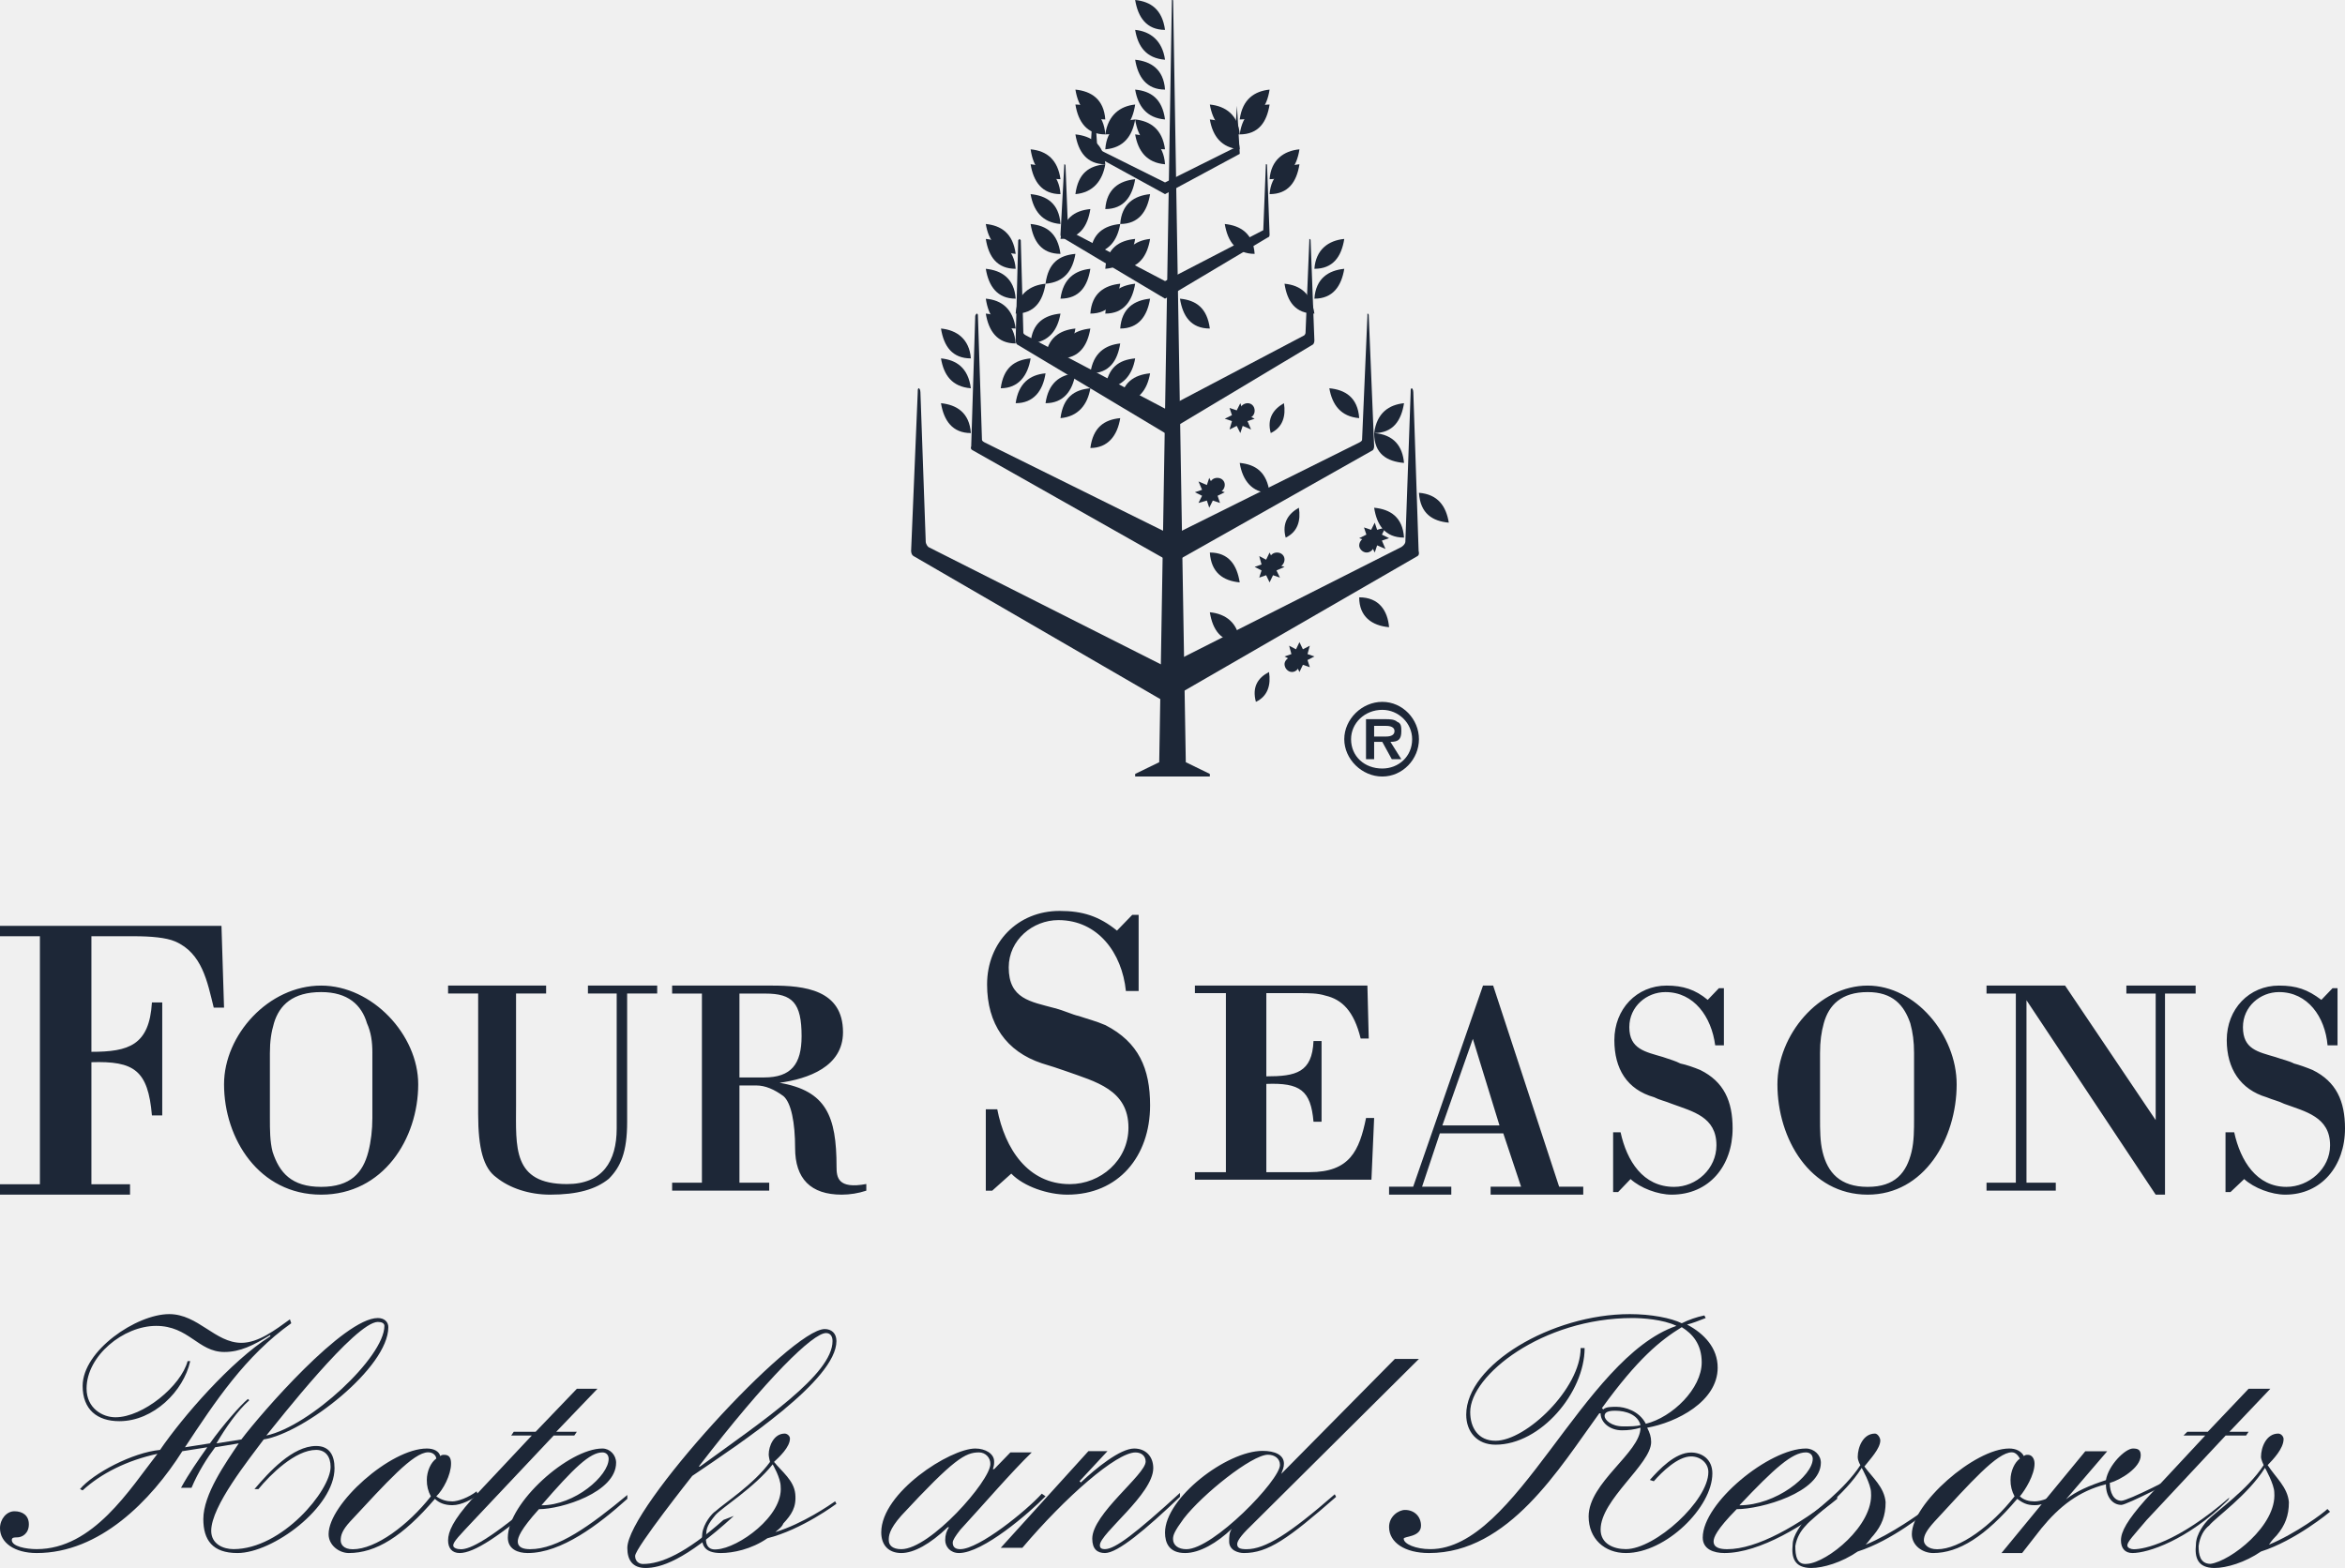
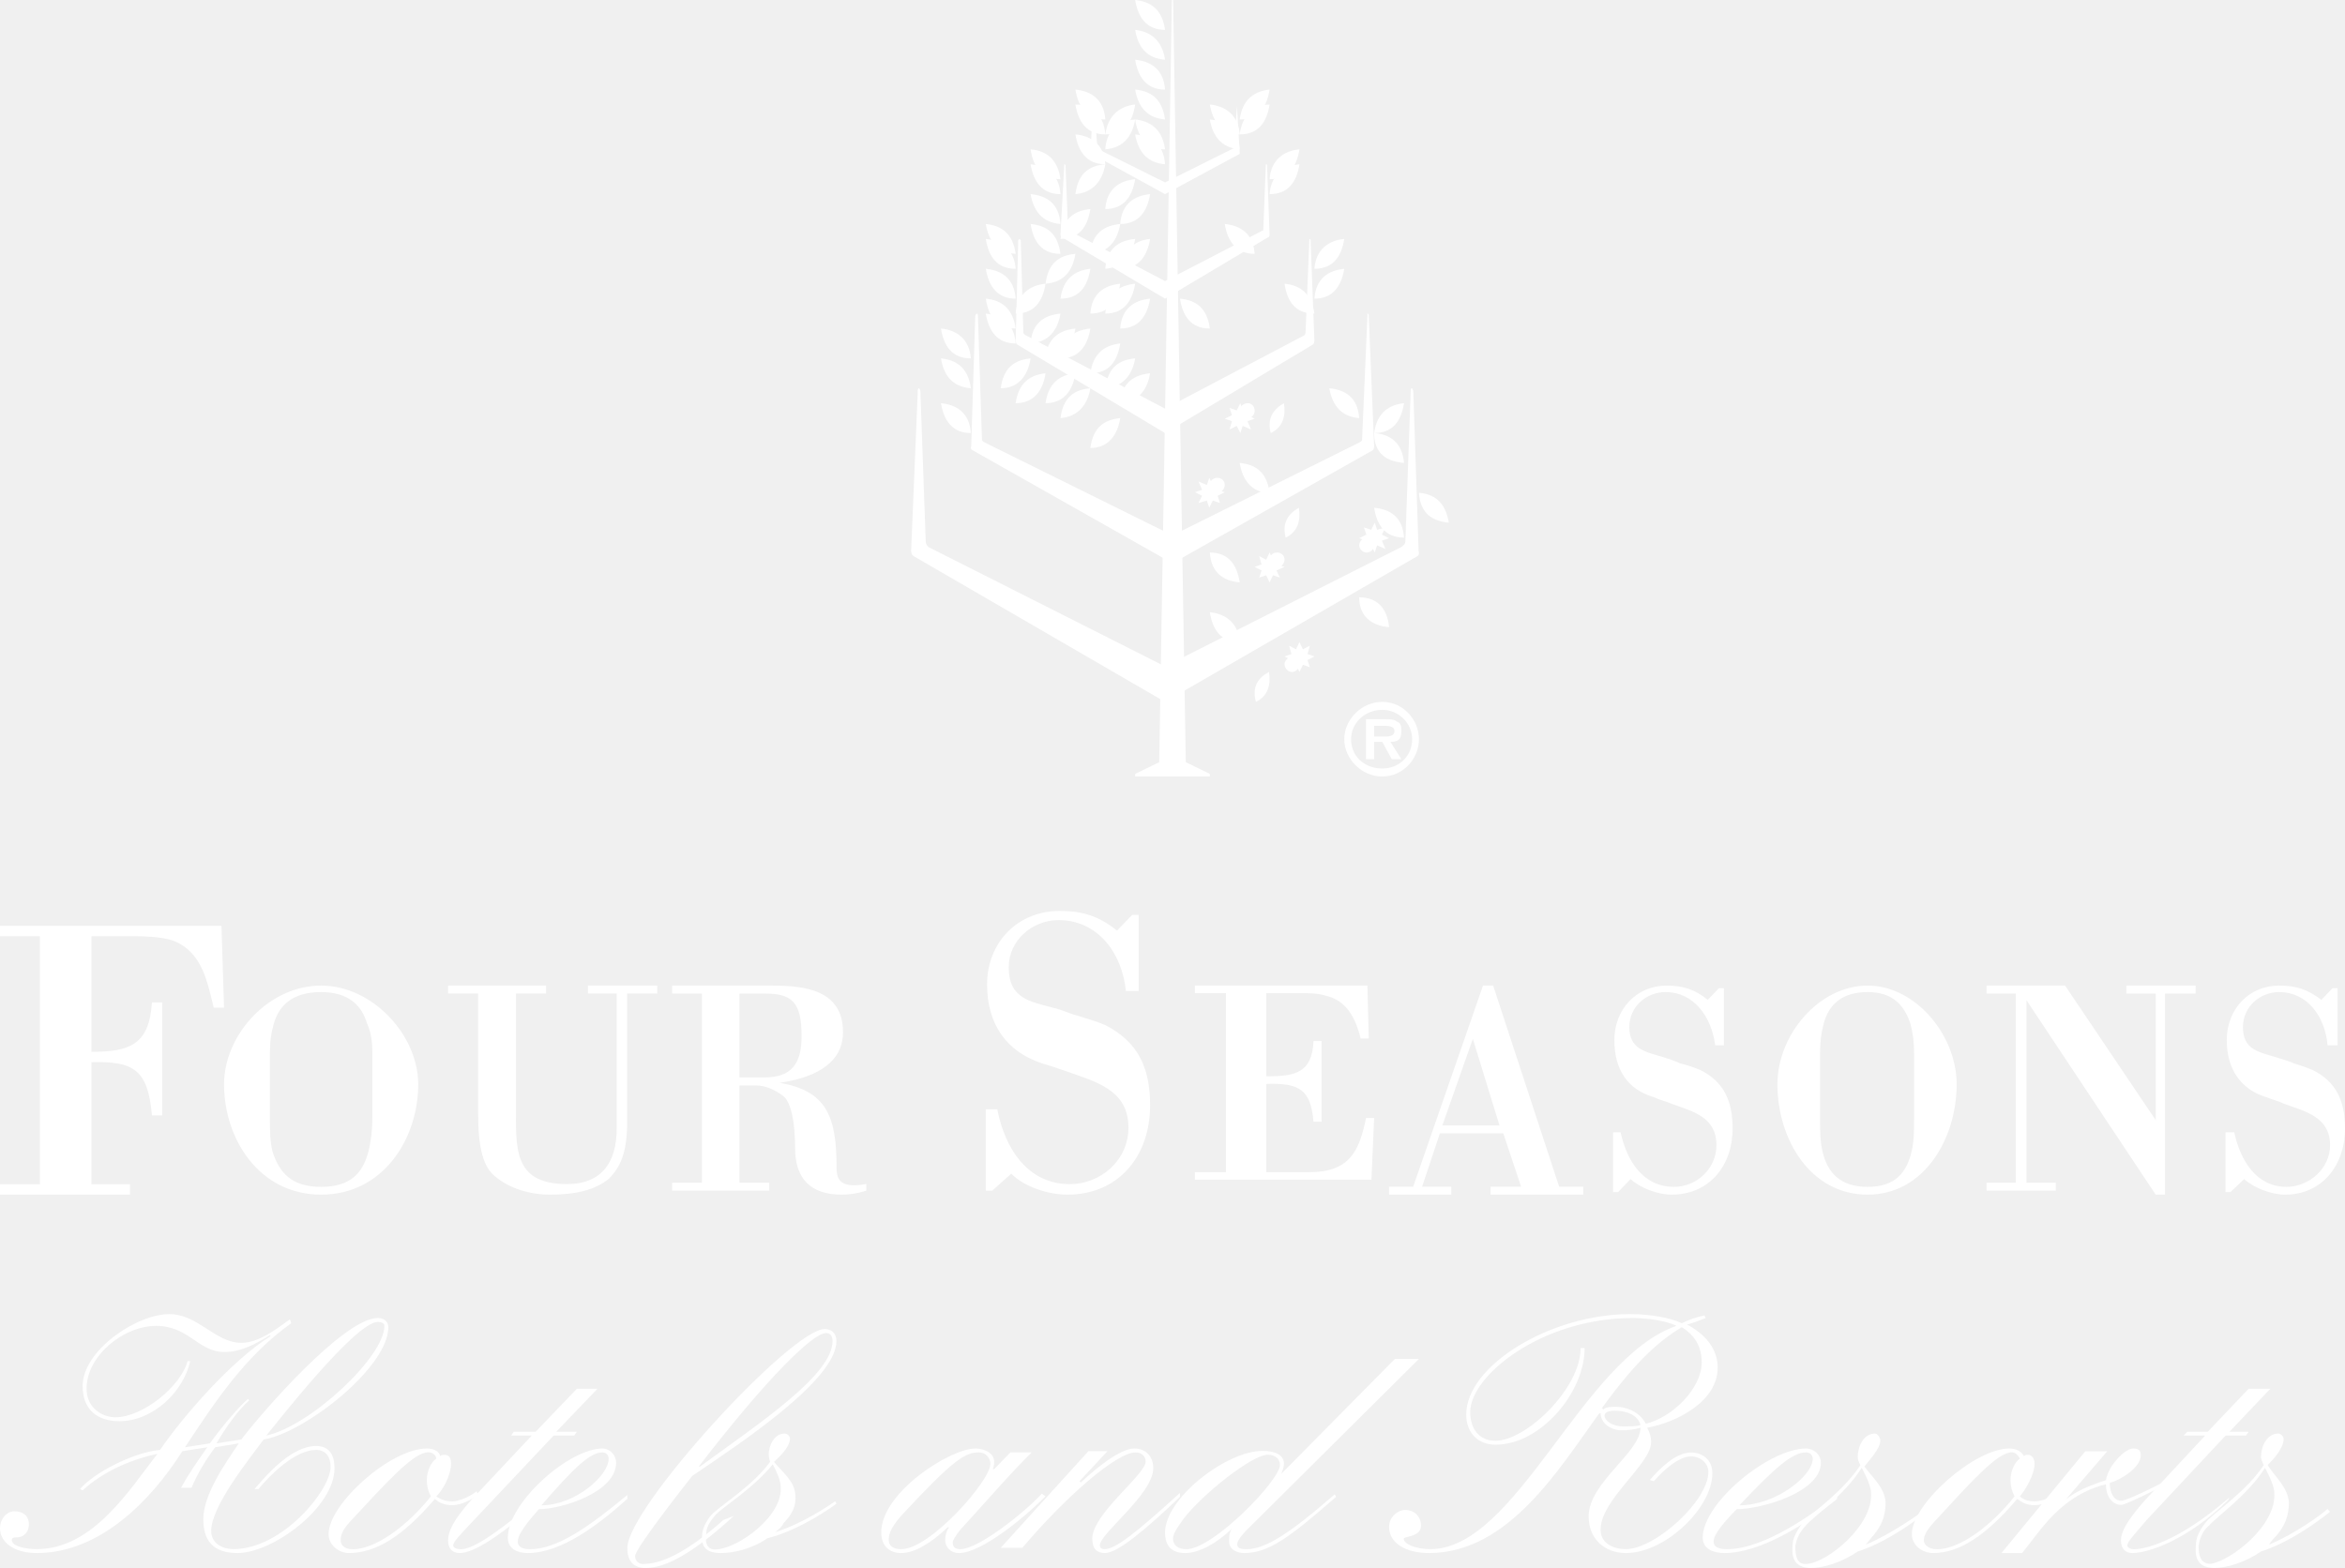
<svg xmlns="http://www.w3.org/2000/svg" width="157" height="105">
-   <g fill="#1D2737" fill-rule="evenodd">
+   <g fill="#ffffff" fill-rule="evenodd">
    <path d="M25.297 88.524c-1.493 0-6.676 6.645-7.467 7.607 2.9-.613 7.906-5.246 7.906-7.344 0-.175-.175-.263-.439-.263zM12.121 99.628c.528-.961 1.142-1.837 1.757-2.711l-1.67.263C10.101 100.502 6.676 104 2.46 104 .966 104 0 103.3 0 102.338c0-.61.438-1.136.966-1.136.527 0 .966.263.966.874 0 .612-.439.875-.79.875-.176 0-.352 0-.352.175 0 .436.966.612 1.669.612 3.778 0 6.236-4.022 8.082-6.383-2.021.436-3.778 1.312-5.008 2.448l-.176-.087c.88-1.05 3.514-2.449 5.36-2.623 1.491-2.186 4.742-5.946 7.377-7.607V89.4c-1.141.698-2.02 1.136-3.074 1.136-1.757 0-2.371-1.748-4.568-1.748-2.196 0-4.656 2.01-4.656 4.196 0 1.312 1.055 1.924 1.933 1.924 1.845 0 4.392-2.099 4.831-3.76h.176c-.44 2.01-2.46 4.022-4.743 4.022-1.494 0-2.46-.787-2.46-2.36C5.533 90.447 9.135 88 11.33 88c1.932 0 3.074 1.923 4.83 1.923 1.143 0 2.284-.874 3.25-1.574l.089.263c-3.075 2.185-5.095 5.245-7.115 8.305l1.669-.262c.878-1.223 2.02-2.535 2.547-2.972l.088.088c-.79.698-1.581 1.836-2.196 2.884l1.668-.262c1.318-1.748 6.852-8.131 9.136-8.131.44 0 .703.262.703.612 0 2.71-5.622 7.083-8.345 7.519-.966 1.311-3.513 4.459-3.513 6.12 0 .875.79 1.225 1.493 1.225 3.25 0 6.5-3.935 6.5-5.509 0-.7-.352-1.136-.966-1.136-1.406 0-3.075 1.66-3.865 2.623h-.264c.967-1.137 2.547-2.885 4.129-2.885.878 0 1.229.611 1.229 1.486 0 2.623-4.129 5.683-6.5 5.683-1.669 0-2.284-.874-2.284-2.273 0-1.662 1.494-3.76 2.372-5.072l-1.581.262c-.527.7-1.142 1.662-1.58 2.711h-.704zm17.086-1.953c0-.169-.18-.422-.54-.422-.991 0-2.793 2.025-5.226 4.639-.54.59-.63.927-.63 1.264 0 .254.18.59.81.59 1.532 0 3.695-1.602 5.225-3.542a2.21 2.21 0 0 1-.27-1.095c0-.59.27-1.181.631-1.434zM32 100.12c-.36.253-1.081.675-1.712.675-.54 0-.9-.168-1.171-.422-2.162 2.53-3.964 3.627-5.765 3.627-.631 0-1.352-.507-1.352-1.265C22 100.71 26.144 97 28.577 97c.45 0 .811.169.9.506.091-.084.18-.084.271-.084.36 0 .45.253.45.59 0 .76-.54 1.771-.99 2.192.36.254.72.338 1.08.338.361 0 1.081-.252 1.622-.675l.09.253z" />
    <path d="M38.621 93H40l-2.759 2.877h1.38l-.173.254h-1.38l-5.344 5.669c-.948 1.016-1.38 1.438-1.38 1.692 0 .17.26.254.518.254.604 0 1.897-.592 5.431-3.639l.173.17C33.448 102.9 31.724 104 30.776 104c-.518 0-.776-.338-.776-.846 0-.592.345-1.354 1.551-2.708l4.052-4.315h-1.379l.173-.254h1.465L38.621 93z" />
    <path d="M40.333 97.26c-.833 0-1.917 1.037-4.083 3.543 2.25 0 4.5-1.988 4.5-3.11 0-.26-.167-.433-.417-.433zM42 100.37c-1.917 1.729-4.417 3.63-6.667 3.63-.666 0-1.333-.259-1.333-1.037C34 100.63 38.083 97 40.333 97c.5 0 .916.433.916.95 0 1.989-3.666 3.112-5.166 3.112-1.25 1.383-1.416 1.901-1.416 2.16 0 .433.417.52.833.52 1.834 0 4-1.557 6.5-3.63v.259zm13.304-11.102c-.87 0-3.913 2.95-8.521 8.939h.086c4.174-3.04 8.87-6.167 8.87-8.402 0-.358-.174-.537-.435-.537zm-6.173 12.246c-3.305 3.039-4.957 3.486-5.913 3.486-.87 0-1.218-.537-1.218-1.34C42 100.977 52.956 89 55.217 89c.435 0 .783.268.783.805 0 2.592-6.348 6.792-9.652 9.028 0 0-3.826 4.827-3.826 5.363 0 .357.261.537.521.537 1.218 0 2.87-.716 5.392-2.95l.696-.269zm16.42-4.254c-.925 0-1.68.432-5.207 4.234-.84.951-.84 1.382-.84 1.642 0 .345.252.605.84.605 1.93 0 5.962-4.58 5.962-5.703a.76.76 0 0 0-.756-.778zm3.526 0c-1.344 1.296-3.275 3.543-4.787 5.185-.336.431-.504.69-.504.864 0 .346.252.432.504.432 1.26 0 4.45-2.593 5.458-3.716l.252.173c-1.092 1.124-4.198 3.802-5.794 3.802-.587 0-.923-.432-.923-.864 0-.345.083-.605.252-.864h-.084c-1.176 1.123-2.267 1.728-3.107 1.728-.84 0-1.344-.519-1.344-1.382C59 99.938 63.619 97 65.298 97c.672 0 1.26.347 1.26.865 0 .173 0 .26-.085.519h.085l1.09-1.124h1.429zm3.795-.085h1.277l-1.872 2.013.084.087C73.383 98.313 75 97 75.936 97c.766 0 1.276.525 1.276 1.313 0 1.749-3.574 4.374-3.574 5.162 0 .175.085.263.34.263.681 0 2.043-1.05 5.022-3.764v.263c-2.298 2.188-4.17 3.763-5.021 3.763-.511 0-.851-.262-.851-.963 0-1.661 3.574-4.288 3.574-5.163 0-.35-.255-.611-.68-.611-1.277 0-4.682 2.974-7.575 6.387H67l5.872-6.475z" />
    <path d="M84.89 97.415c-1.074 0-4.385 2.65-5.638 4.276-.626.855-.716 1.111-.716 1.368 0 .427.359.684.895.684 1.79 0 6.264-4.619 6.264-5.644 0-.428-.358-.684-.806-.684zM93.39 91H95l-11.274 11.204c-.715.684-.894 1.026-.894 1.197 0 .256.179.342.626.342 1.252 0 2.862-1.026 5.905-3.678l.09.172C86.23 103.06 84.888 104 83.278 104c-.358 0-.985-.17-.985-.77 0-.342 0-.599.18-.856-.985.94-2.148 1.626-3.132 1.626-1.074 0-1.342-.685-1.342-1.369 0-2.31 4.116-5.473 6.532-5.473.805 0 1.43.257 1.43.855 0 .257-.088.428-.178.684L93.39 91zm16.443 4.432c-.178-.7-.98-.963-1.692-.963-.444 0-.713.088-.713.35 0 .263.447.7 1.247.7.446 0 .891 0 1.158-.087zm2.762-6.558c-1.425.875-2.94 2.099-5.344 5.42l.089.088c.178-.174.535-.174.89-.174.535 0 1.514.261 1.96 1.136 1.78-.437 3.741-2.36 3.741-4.11 0-1.224-.624-1.922-1.336-2.36zm-6.503 1.4c0 2.972-2.938 6.47-5.967 6.47-1.246 0-1.96-.874-1.96-2.011 0-3.323 5.701-6.733 10.956-6.733 1.425 0 2.761.262 3.474.612a6.248 6.248 0 0 1 1.514-.524l.089.174c-.445.175-.891.35-1.247.437 1.158.613 2.049 1.575 2.049 2.886 0 2.273-2.76 3.672-4.72 4.022.178.35.266.612.266.961 0 1.487-3.384 3.847-3.384 5.859 0 .962.89 1.311 1.691 1.311 1.96 0 5.523-3.235 5.523-5.16 0-.61-.534-1.048-1.158-1.048-.89 0-1.959 1.049-2.494 1.662l-.266-.087c.623-.7 1.69-1.837 2.76-1.837.713 0 1.426.436 1.426 1.399 0 2.273-3.118 5.333-5.79 5.333-1.426 0-2.494-.961-2.494-2.448 0-2.273 3.473-4.284 3.473-5.945a4.22 4.22 0 0 1-1.246.174c-.802 0-1.425-.524-1.425-1.136h-.09c-2.67 3.672-6.056 9.355-11.4 9.355-1.603 0-2.672-.7-2.672-1.749 0-.699.623-1.137 1.069-1.137.623 0 1.068.438 1.068 1.05 0 .787-1.157.7-1.157.875 0 .35.8.7 1.78.7 5.79 0 10.154-12.766 16.48-14.952-.892-.438-2.317-.525-2.94-.525-6.057 0-10.868 3.847-10.868 6.295 0 1.05.535 1.924 1.693 1.924 2.05 0 5.7-3.497 5.7-6.207h.267zm14.817 6.986c-.91 0-2.09 1.037-4.454 3.543 2.455 0 4.91-1.988 4.91-3.11 0-.26-.182-.433-.456-.433zm2.091 3.11c-2.091 1.729-5.181 3.63-7.545 3.63-.728 0-1.455-.259-1.455-1.037 0-2.333 4.454-5.963 6.909-5.963.546 0 1 .433 1 .95 0 1.989-4 3.112-5.636 3.112-1.364 1.383-1.546 1.901-1.546 2.16 0 .433.456.52.91.52 2 0 4.727-1.557 7.363-3.63v.259zm12.232-2.695c-.09-.169-.268-.422-.535-.422-.982 0-2.768 2.025-5.18 4.639-.534.59-.713.927-.713 1.264 0 .254.268.59.892.59 1.519 0 3.66-1.602 5.18-3.542a2.227 2.227 0 0 1-.27-1.095c0-.59.27-1.181.626-1.434zM138 100.12c-.446.253-1.07.675-1.785.675-.535 0-.804-.168-1.161-.422-2.143 2.53-3.929 3.627-5.625 3.627-.714 0-1.429-.507-1.429-1.265 0-2.025 4.197-5.735 6.519-5.735.445 0 .803.169.981.506.09-.084.18-.084.268-.084.269 0 .447.253.447.59 0 .76-.626 1.771-.983 2.192.268.254.626.338.983.338.446 0 1.16-.252 1.607-.675l.178.253z" />
    <path d="M139.612 97.184h1.468l-2.764 3.223c.691-.552 1.555-.92 2.677-1.29.172-1.012 1.295-2.117 1.813-2.117.345 0 .518.092.518.46 0 .83-1.38 1.658-2.072 1.843 0 .644.259 1.197.777 1.197.432 0 3.712-1.659 3.885-1.843l.086.184c-.173.185-3.626 1.935-3.971 1.935-.604 0-1.036-.553-1.036-1.382-1.813.46-3.108 1.475-4.316 2.948L135.382 104H134l5.612-6.816z" />
    <path d="M150.546 93H152l-2.736 2.877h1.282l-.17.254h-1.368l-5.299 5.669c-.854 1.016-1.282 1.438-1.282 1.692 0 .17.257.254.428.254.684 0 2.905-.423 6.41-3.469l-.086.17c-2.735 2.707-5.385 3.553-6.41 3.553-.512 0-.769-.338-.769-.846 0-.592.427-1.354 1.624-2.708l4.017-4.315h-1.453l.256-.254h1.368L150.546 93zM2.672 62.695H0V62h14.828L15 67.478h-.69c-.43-1.74-.775-3.652-2.586-4.435-.603-.26-1.637-.348-2.758-.348H6.12v7.74c2.5 0 3.879-.435 4.052-3.305h.69v7.566h-.69c-.259-3.044-1.207-3.653-4.052-3.565v8.173h2.586V80H0v-.696h2.672V62.695zm22.259 7.827c0-.783-.091-1.392-.362-2-.36-1.218-1.264-2.087-3.07-2.087-1.895 0-2.798.87-3.159 2.087-.18.608-.27 1.217-.27 2v4.348c0 .782 0 1.565.18 2.26.451 1.392 1.264 2.349 3.25 2.349 1.987 0 2.799-.957 3.16-2.348.18-.696.27-1.48.27-2.26v-4.349zM15 72.609C15 69.305 17.979 66 21.5 66c3.43 0 6.5 3.305 6.5 6.609C28 76.26 25.653 80 21.5 80c-4.153 0-6.5-3.739-6.5-7.391zM44 66v.531h-2.012v8.596c0 2.038-.437 3.013-1.226 3.81-.875.709-2.1 1.063-3.937 1.063-1.4 0-2.712-.442-3.587-1.151-.875-.62-1.225-1.95-1.225-4.253V66.53H30V66h6.563v.531H34.55v7.444c0 2.835-.263 5.317 3.412 5.317 2.363 0 3.326-1.507 3.326-3.722v-9.039h-1.925V66H44zm5.507 6.152h1.646c1.82 0 2.514-.89 2.514-2.764 0-2.23-.606-2.853-2.427-2.853h-1.733v5.617zm0 7.047H51.5v.534H45V79.2h1.994V66.535H45V66h6.674c2.166 0 4.766.267 4.766 3.121 0 2.319-2.34 3.121-4.247 3.389 3.12.534 3.814 2.228 3.814 5.617 0 .714.086 1.517 1.993 1.16v.446a5.308 5.308 0 0 1-1.646.267c-2.08 0-3.121-1.07-3.121-3.121 0-1.695-.26-3.031-.78-3.477-.606-.446-1.213-.714-1.82-.714h-1.126v6.51zm16.92.537H66v-5.454h.768c.512 2.64 2.046 5.014 4.86 5.014 2.047 0 3.923-1.584 3.923-3.783 0-2.55-2.217-3.078-4.179-3.782-.512-.176-1.023-.352-1.62-.527-2.387-.792-3.666-2.64-3.666-5.279 0-2.815 2.047-4.925 4.86-4.925 1.534 0 2.643.352 3.837 1.319l1.023-1.056h.427v5.102h-.853c-.256-2.55-1.876-4.75-4.52-4.75-1.705 0-3.325 1.32-3.325 3.167 0 2.111 1.45 2.287 3.07 2.727.682.176 1.194.44 1.62.528.512.176 1.194.352 1.791.615C76.233 69.796 77 71.555 77 74.019 77 77.449 74.868 80 71.458 80c-1.28 0-2.9-.528-3.752-1.408l-1.279 1.144zm18.355-13.23v5.572c1.984 0 3.067-.254 3.158-2.364h.54v5.402h-.54c-.18-2.109-.903-2.616-3.158-2.532v5.91h2.887c2.707 0 3.338-1.436 3.79-3.63H92L91.819 79H80v-.506h2.075V66.506H80V66h11.549l.09 3.545h-.541c-.452-1.857-1.263-2.616-2.346-2.87-.542-.169-1.083-.169-1.805-.169h-2.165zm11.787 8.857h3.823l-1.784-5.796-2.04 5.796zM93 80v-.535h1.614L99.288 66h.68l4.417 13.465H106V80h-6.202v-.535h2.039l-1.19-3.568H96.4l-1.19 3.568h1.955V80H93zm15.334-.174H108v-4h.5c.417 1.913 1.5 3.653 3.583 3.653 1.5 0 2.834-1.217 2.834-2.784 0-1.913-1.584-2.26-3-2.782-.416-.173-.834-.26-1.167-.435-1.833-.522-2.667-1.913-2.667-3.826 0-2.086 1.5-3.652 3.5-3.652 1.084 0 1.917.261 2.75.957l.75-.783h.334V70h-.583c-.25-1.912-1.418-3.565-3.333-3.565-1.251 0-2.417.957-2.417 2.348 0 1.478 1.082 1.652 2.25 2 .5.174.833.26 1.166.434.417.087.916.262 1.334.436 1.583.781 2.166 2.087 2.166 3.912 0 2.522-1.583 4.435-4.083 4.435-.917 0-2.084-.435-2.75-1.043l-.833.87zm19.814-9.304c0-.783-.085-1.392-.252-2-.42-1.218-1.176-2.087-2.853-2.087-1.763 0-2.603.87-2.938 2.087-.168.608-.252 1.217-.252 2v4.348c0 .782 0 1.565.169 2.26.335 1.392 1.174 2.349 3.02 2.349s2.602-.957 2.938-2.348c.168-.696.168-1.48.168-2.26v-4.349zM119 72.609c0-3.304 2.77-6.609 6.043-6.609 3.189 0 5.957 3.305 5.957 6.609 0 3.652-2.182 7.391-5.957 7.391-3.861 0-6.043-3.739-6.043-7.391zM144.949 80h-.624l-8.65-13.019v12.217h1.962v.534H133v-.534h1.962V66.535H133V66h5.26l6.065 9.007v-8.472h-1.962V66H147v.535h-2.051zM149.333 79.826H149v-4h.583c.417 1.913 1.5 3.653 3.5 3.653 1.5 0 2.918-1.217 2.918-2.784 0-1.913-1.667-2.26-3.084-2.782-.334-.173-.75-.26-1.166-.435-1.751-.522-2.668-1.913-2.668-3.826 0-2.086 1.5-3.652 3.5-3.652 1.167 0 1.917.261 2.834.957l.75-.783h.333V70h-.667c-.166-1.912-1.333-3.565-3.25-3.565-1.25 0-2.416.957-2.416 2.348 0 1.478 1 1.652 2.166 2 .501.174.917.26 1.25.434.333.087.834.262 1.25.436 1.585.781 2.167 2.087 2.167 3.912 0 2.522-1.583 4.435-4 4.435-.916 0-2.083-.435-2.75-1.043l-.917.87zM91.5 37c.286 0 .5-.266.5-.467 0-.266-.214-.533-.5-.533-.286 0-.5.267-.5.533 0 .2.214.467.5.467" />
    <path d="M91.32 35.32l.48.16.24-.48.16.48.559-.16-.239.481.48.239-.48.161.239.56-.559-.241-.16.48-.24-.48-.48.241.16-.56-.48-.161.48-.239zM76 9c1.047.1 1.905.6 2 2-1.238-.1-1.81-.9-2-2" />
    <path d="M76 8c1 .106 1.818.632 2 2-1.272 0-1.818-.842-2-2m0-2c1.047.1 1.81.6 2 2-1.238-.1-1.81-.9-2-2m0-2c1.047.106 1.905.632 2 2-1.238 0-1.81-.841-2-2m0-2c1 .1 1.818.7 2 2-1.272-.1-1.818-.9-2-2m0-2c1.048.106 1.81.632 2 2-1.238 0-1.809-.841-2-2" />
    <path d="M76 52h5v-.174l-1.61-.785L78.543.087c0-.087 0-.087-.086-.087v.087l-.846 50.954-1.611.785V52zm14-36c-.19 1.2-.761 2-2 2 .097-1.3.952-1.9 2-2m0 2c-.19 1.159-.761 2-2 2 .096-1.368.952-1.894 2-2m-6-1c-1.238 0-1.81-.842-2-2 1.048.105 1.904.631 2 2" />
    <path d="M81 22c-1.272 0-1.817-.842-2-2 1.09.105 1.818.631 2 2m13 5c-1 .106-1.818.632-2 2 1.273 0 1.818-.841 2-2m-2 7c1.09.106 1.91.632 2 2-1.272 0-1.818-.841-2-2m2-3c-1.142-.1-2-.6-2-2 1.333.1 1.904.9 2 2m-31.843 5.632c-.178-.176-.178-.351-.178-.351l-.356-10.017c0-.176-.09-.264-.09-.264-.089 0-.089.088-.089.264L61 36.896s0 .263.178.35L78 47v-2.372l-15.843-7.996z" />
    <path d="M93.822 36.632c.268-.176.268-.351.268-.351l.355-10.017c0-.176 0-.264.088-.264 0 0 .09.088.09.264l.355 10.632s.088.263-.088.35L78 47v-2.372l15.822-7.996zM65.924 29.63c-.18-.087-.18-.173-.18-.173l-.27-8.285c0-.085 0-.172-.09-.172 0 0-.091.087-.091.172l-.27 8.717s-.09.172.09.259L79 38v-1.898L65.924 29.63z" />
    <path d="M91.012 29.63c.18-.087.18-.173.18-.173l.358-8.285V21c.09 0 .09.087.09.172L92 29.89s0 .172-.09.259L78 38v-1.898l13.012-6.472zm-22.328-7.173c-.17-.086-.17-.172-.17-.172l-.172-6.199-.085-.086-.086.086L68 22.801s0 .173.086.259L78 29v-1.635l-9.316-4.908zm18.638 0c.085-.086.085-.172.085-.172l.254-6.199V16c.085 0 .085.086.085.086L88 22.801s0 .173-.084.259L78 29v-1.635l9.322-4.908zM71.59 15.458c-.084 0-.084-.084-.084-.084l-.169-4.29c0-.084-.085-.084-.085-.084v.084L71 15.711s0 .168.085.168L78 20v-1.177l-6.41-3.365zm1.873-5.502V9.87l-.185-2.782c0-.087 0-.087-.093-.087v.087L73 10.217s0 .088.093.088L78 13v-.783l-4.537-2.26zm9.073 0c.093 0 .093-.087.093-.087l.186-2.782V7v.087l.185 3.13v.088L78 13v-.783l4.536-2.26zm1.958 5.502c.085 0 .085-.084.085-.084l.169-4.29V11c.083 0 .083 0 .083.084L85 15.711s0 .168-.084.168L78 20v-1.177l6.494-3.365zM83 9c1.273 0 1.818-.842 2-2-1 0-1.818.631-2 2" />
    <path d="M83 8c1.273 0 1.818-.842 2-2-1 .105-1.818.631-2 2m0 1c-1.239 0-1.81-.9-2-2 1.048.1 1.905.7 2 2" />
    <path d="M83 10c-1.238-.1-1.81-.9-2-2 1.048.1 1.904.6 2 2m4 1c-.19 1.2-.762 2-2 2 .096-1.3.952-1.9 2-2" />
    <path d="M87 10c-1.047.1-1.904.7-2 2 1.239 0 1.81-.8 2-2m-21 5c1 .1 1.818.6 2 2-1.272-.1-1.818-.9-2-2" />
    <path d="M66 16c.19 1.2.762 2 2 2-.095-1.3-.952-1.9-2-2m0 2c.19 1.159.762 2 2 2-.095-1.368-.952-1.894-2-2m0 2c.183 1.2.728 2 2 2-.182-1.3-.908-1.9-2-2" />
    <path d="M68 23c-1.238 0-1.809-.842-2-2 1.048.105 1.904.632 2 2m3-6c-1.273 0-1.818-.842-2-2 1.09.105 1.817.631 2 2m-1 2c-1.048.1-1.905.7-2 2 1.238 0 1.81-.8 2-2m-1 4c1.239-.1 1.81-.9 2-2-1.047.1-1.904.6-2 2" />
    <path d="M72 22c-.191 1.159-.762 2-2 2 .096-1.368.952-1.894 2-2" />
    <path d="M73 22c-.19 1.159-.762 2-2 2 .095-1.368.952-1.894 2-2m2 1c-.182 1.159-.728 2-2 2 .182-1.368 1-1.894 2-2" />
    <path d="M76 24c-.182 1.1-.818 1.9-2 2 .182-1.4.91-1.9 2-2" />
    <path d="M75 27c1.239-.1 1.81-.9 2-2-1.047.1-1.904.6-2 2m-4-11c1.272 0 1.818-.841 2-2-1.09.106-1.817.631-2 2m4-1c-.191 1.1-.762 1.9-2 2 .095-1.4.952-1.9 2-2" />
    <path d="M76 16c-.191 1.1-.762 1.9-2 2 .096-1.4.952-1.9 2-2" />
    <path d="M77 16c-.182 1.1-.728 2-2 2 .182-1.3 1-1.9 2-2m-8 8c-.183 1.158-.819 2-2 2 .182-1.368.91-1.894 2-2" />
    <path d="M68 27c.182-1.3.91-1.9 2-2-.182 1.2-.819 2-2 2m2 0c.182-1.3.91-1.9 2-2-.182 1.2-.818 2-2 2" />
    <path d="M71 28c.182-1.4.91-1.9 2-2-.182 1.1-.818 1.9-2 2m2 2c.182-1.369.91-1.895 2-2-.182 1.158-.818 2-2 2m-1-13c-.182 1.1-.728 1.9-2 2 .182-1.4.91-1.9 2-2" />
    <path d="M71 20c.182-1.369 1-1.895 2-2-.182 1.158-.728 2-2 2m2 1c.096-1.369.953-1.895 2-2-.19 1.158-.761 2-2 2" />
    <path d="M74 21c.096-1.369.953-1.894 2-2-.19 1.159-.761 2-2 2" />
    <path d="M75 22c1.239 0 1.81-.842 2-2-1.047.105-1.904.631-2 2m-1-11c-.183 1.1-.819 1.9-2 2 .182-1.4.908-1.9 2-2m0 3c.096-1.369.953-1.895 2-2-.19 1.158-.761 2-2 2" />
    <path d="M75 15c.096-1.369.953-1.895 2-2-.19 1.158-.762 2-2 2m-1-4c-1.239 0-1.81-.842-2-2 1.047.105 1.904.631 2 2m0-2c-1.239 0-1.81-.842-2-2 1.047 0 1.904.631 2 2" />
    <path d="M74 8c-1.239 0-1.81-.842-2-2 1.047.105 1.904.631 2 2m0 1c1.273 0 1.818-.8 2-2-1 .1-1.818.7-2 2" />
    <path d="M74 10c1.238-.1 1.81-.9 2-2-1.048.1-1.904.6-2 2m-5 3c.19 1.1.762 1.9 2 2-.096-1.4-.952-1.9-2-2m0-2c.19 1.159.762 2 2 2-.095-1.368-.952-1.894-2-2" />
    <path d="M69 10c1.09.1 1.818.7 2 2-1.272 0-1.818-.8-2-2m-6 17c1.047.106 1.905.632 2 2-1.238 0-1.81-.841-2-2m0-5c1.048.1 1.904.7 2 2-1.238 0-1.81-.8-2-2m0 2c1 .1 1.818.6 2 2-1.272-.1-1.818-.9-2-2m20.533 4c.267 0 .467-.214.467-.5 0-.286-.2-.5-.467-.5s-.533.214-.533.5c0 .286.266.5.533.5" />
    <path d="M82.32 27.32l.48.16.241-.48.159.48.56-.16-.24.481.48.239-.48.16.24.561-.56-.241-.159.48-.241-.48-.48.241.16-.561-.48-.16.48-.239zM81.5 33c.286 0 .5-.267.5-.533 0-.267-.214-.467-.5-.467-.286 0-.5.2-.5.467 0 .266.214.533.5.533" />
    <path d="M80.24 32.24l.561.24.16-.48.239.48.48-.24-.16.56.48.161-.48.239.16.48-.48-.16-.239.48-.16-.48-.561.16.24-.48-.48-.239.48-.161zM85.5 38c.285 0 .5-.266.5-.533S85.785 37 85.5 37c-.286 0-.5.2-.5.467s.214.533.5.533" />
    <path d="M84.307 37.24l.462.24L85 37l.231.48.462-.24-.231.56.538.161-.538.239.231.48-.462-.16L85 39l-.231-.48-.462.16.155-.48-.462-.239.462-.161zM86.5 45c.286 0 .5-.267.5-.533 0-.2-.214-.467-.5-.467-.286 0-.5.266-.5.467 0 .266.214.533.5.533" />
    <path d="M86.308 43.24l.461.24L87 43l.231.48.462-.24-.154.56.461.16-.461.24.154.48-.462-.16L87 45l-.231-.48-.461.16.154-.48-.462-.24.462-.16zM84.962 45c.134.847-.068 1.616-.878 2-.27-1 .135-1.615.878-2M93 42c-1.143-.1-2-.7-2-2 1.333 0 1.904.9 2 2m-10-3c-1.09-.105-1.91-.632-2-2 1.272 0 1.818.842 2 2m8-11c-1.238-.1-1.809-.9-2-2 1.048.1 1.904.6 2 2m-6 5c-1.182 0-1.818-.842-2-2 1.091.105 1.818.631 2 2m3-12c-1.273 0-1.818-.8-2-2 1.09.1 1.818.7 2 2m9 14c-1.09-.1-1.91-.6-2-2 1.272.1 1.818.9 2 2m-11.039-8c.136.847-.068 1.615-.883 2-.272-1 .204-1.615.883-2m1 7c.136.847-.068 1.615-.883 2-.272-1 .204-1.615.883-2M83 43c-1.238 0-1.81-.8-2-2 1.048.1 1.904.7 2 2m9.818 6.321c.273 0 .545-.09.545-.357 0-.357-.454-.357-.636-.357h-.728v.714h.82zm1 1.518h-.637l-.636-1.16H92v1.16h-.545v-2.678h1.364c.182 0 .545 0 .728.178.273.09.273.357.273.625 0 .536-.182.715-.728.715l.728 1.16zm.727-1.339c0-1.072-.908-1.965-2-1.965-1.181 0-2.09.893-2.09 1.965 0 1.16.909 1.964 2.09 1.964 1.092 0 2-.803 2-1.964zM90 49.5c0-1.339 1.181-2.5 2.545-2.5C93.91 47 95 48.161 95 49.5S93.91 52 92.545 52C91.181 52 90 50.839 90 49.5zm57.998 55.224c-.712 0-.8-.642-.8-1.194.088-.642.355-1.102.71-1.376.445-.552 2.58-2.021 3.735-3.858 0 0 .623 1.103.623 1.653.178 2.205-2.934 4.592-4.268 4.775zm7.824-3.673c-.267.276-2.133 1.653-3.912 2.388.179-.276.356-.46.534-.644.533-.641.8-1.285.8-2.203-.09-1.01-.89-1.653-1.423-2.48.355-.367 1.067-1.101 1.067-1.744 0-.184-.178-.368-.356-.368-.8 0-1.155.918-1.155 1.562 0 .183.178.55.178.55-1.068 1.654-3.202 3.122-3.735 3.674-.178.184-.8.918-.8 1.653-.089.825.089 1.561 1.245 1.561.8 0 2.044-.368 3.112-1.103 2.312-.734 4.623-2.663 4.623-2.663l-.178-.183zm-34.824 3.673c-.71.093-.8-.551-.8-1.194.09-.551.355-1.01.71-1.376.446-.552 2.58-2.021 3.735-3.858 0 0 .623 1.102.623 1.653.178 2.205-2.934 4.683-4.268 4.775zm7.824-3.58c-.266.183-2.133 1.56-3.912 2.295.179-.184.356-.46.534-.644.534-.641.8-1.285.8-2.203-.088-1.01-.89-1.653-1.422-2.387.355-.46 1.066-1.194 1.066-1.745 0-.184-.178-.46-.356-.46-.799 0-1.155.918-1.155 1.562 0 .275.178.55.178.55-1.068 1.654-3.2 3.215-3.735 3.674-.177.275-.8 1.01-.8 1.653-.089.826.089 1.561 1.245 1.561.8 0 2.044-.368 3.112-1.103 2.312-.735 4.623-2.663 4.623-2.663l-.178-.09zm-80.824 2.608c-.712.083-.8-.495-.712-1.072 0-.495.356-.907.623-1.237.444-.495 2.578-1.815 3.823-3.382 0 0 .534.907.534 1.485.178 1.98-2.845 4.124-4.268 4.206zm7.914-3.216c-.357.247-2.135 1.484-4.002 2.062.178-.165.445-.33.534-.578.533-.577.89-1.072.8-1.98-.09-.906-.89-1.483-1.422-2.144.355-.33 1.066-.99 1.066-1.566 0-.166-.178-.33-.356-.33-.71 0-1.066.824-1.066 1.401 0 .165.089.495.089.495-1.068 1.485-3.112 2.805-3.646 3.3-.267.165-.8.824-.89 1.484-.088.742.09 1.32 1.246 1.32.8 0 2.044-.248 3.112-.99C53.69 102.433 56 100.7 56 100.7l-.088-.164z" />
  </g>
</svg>
